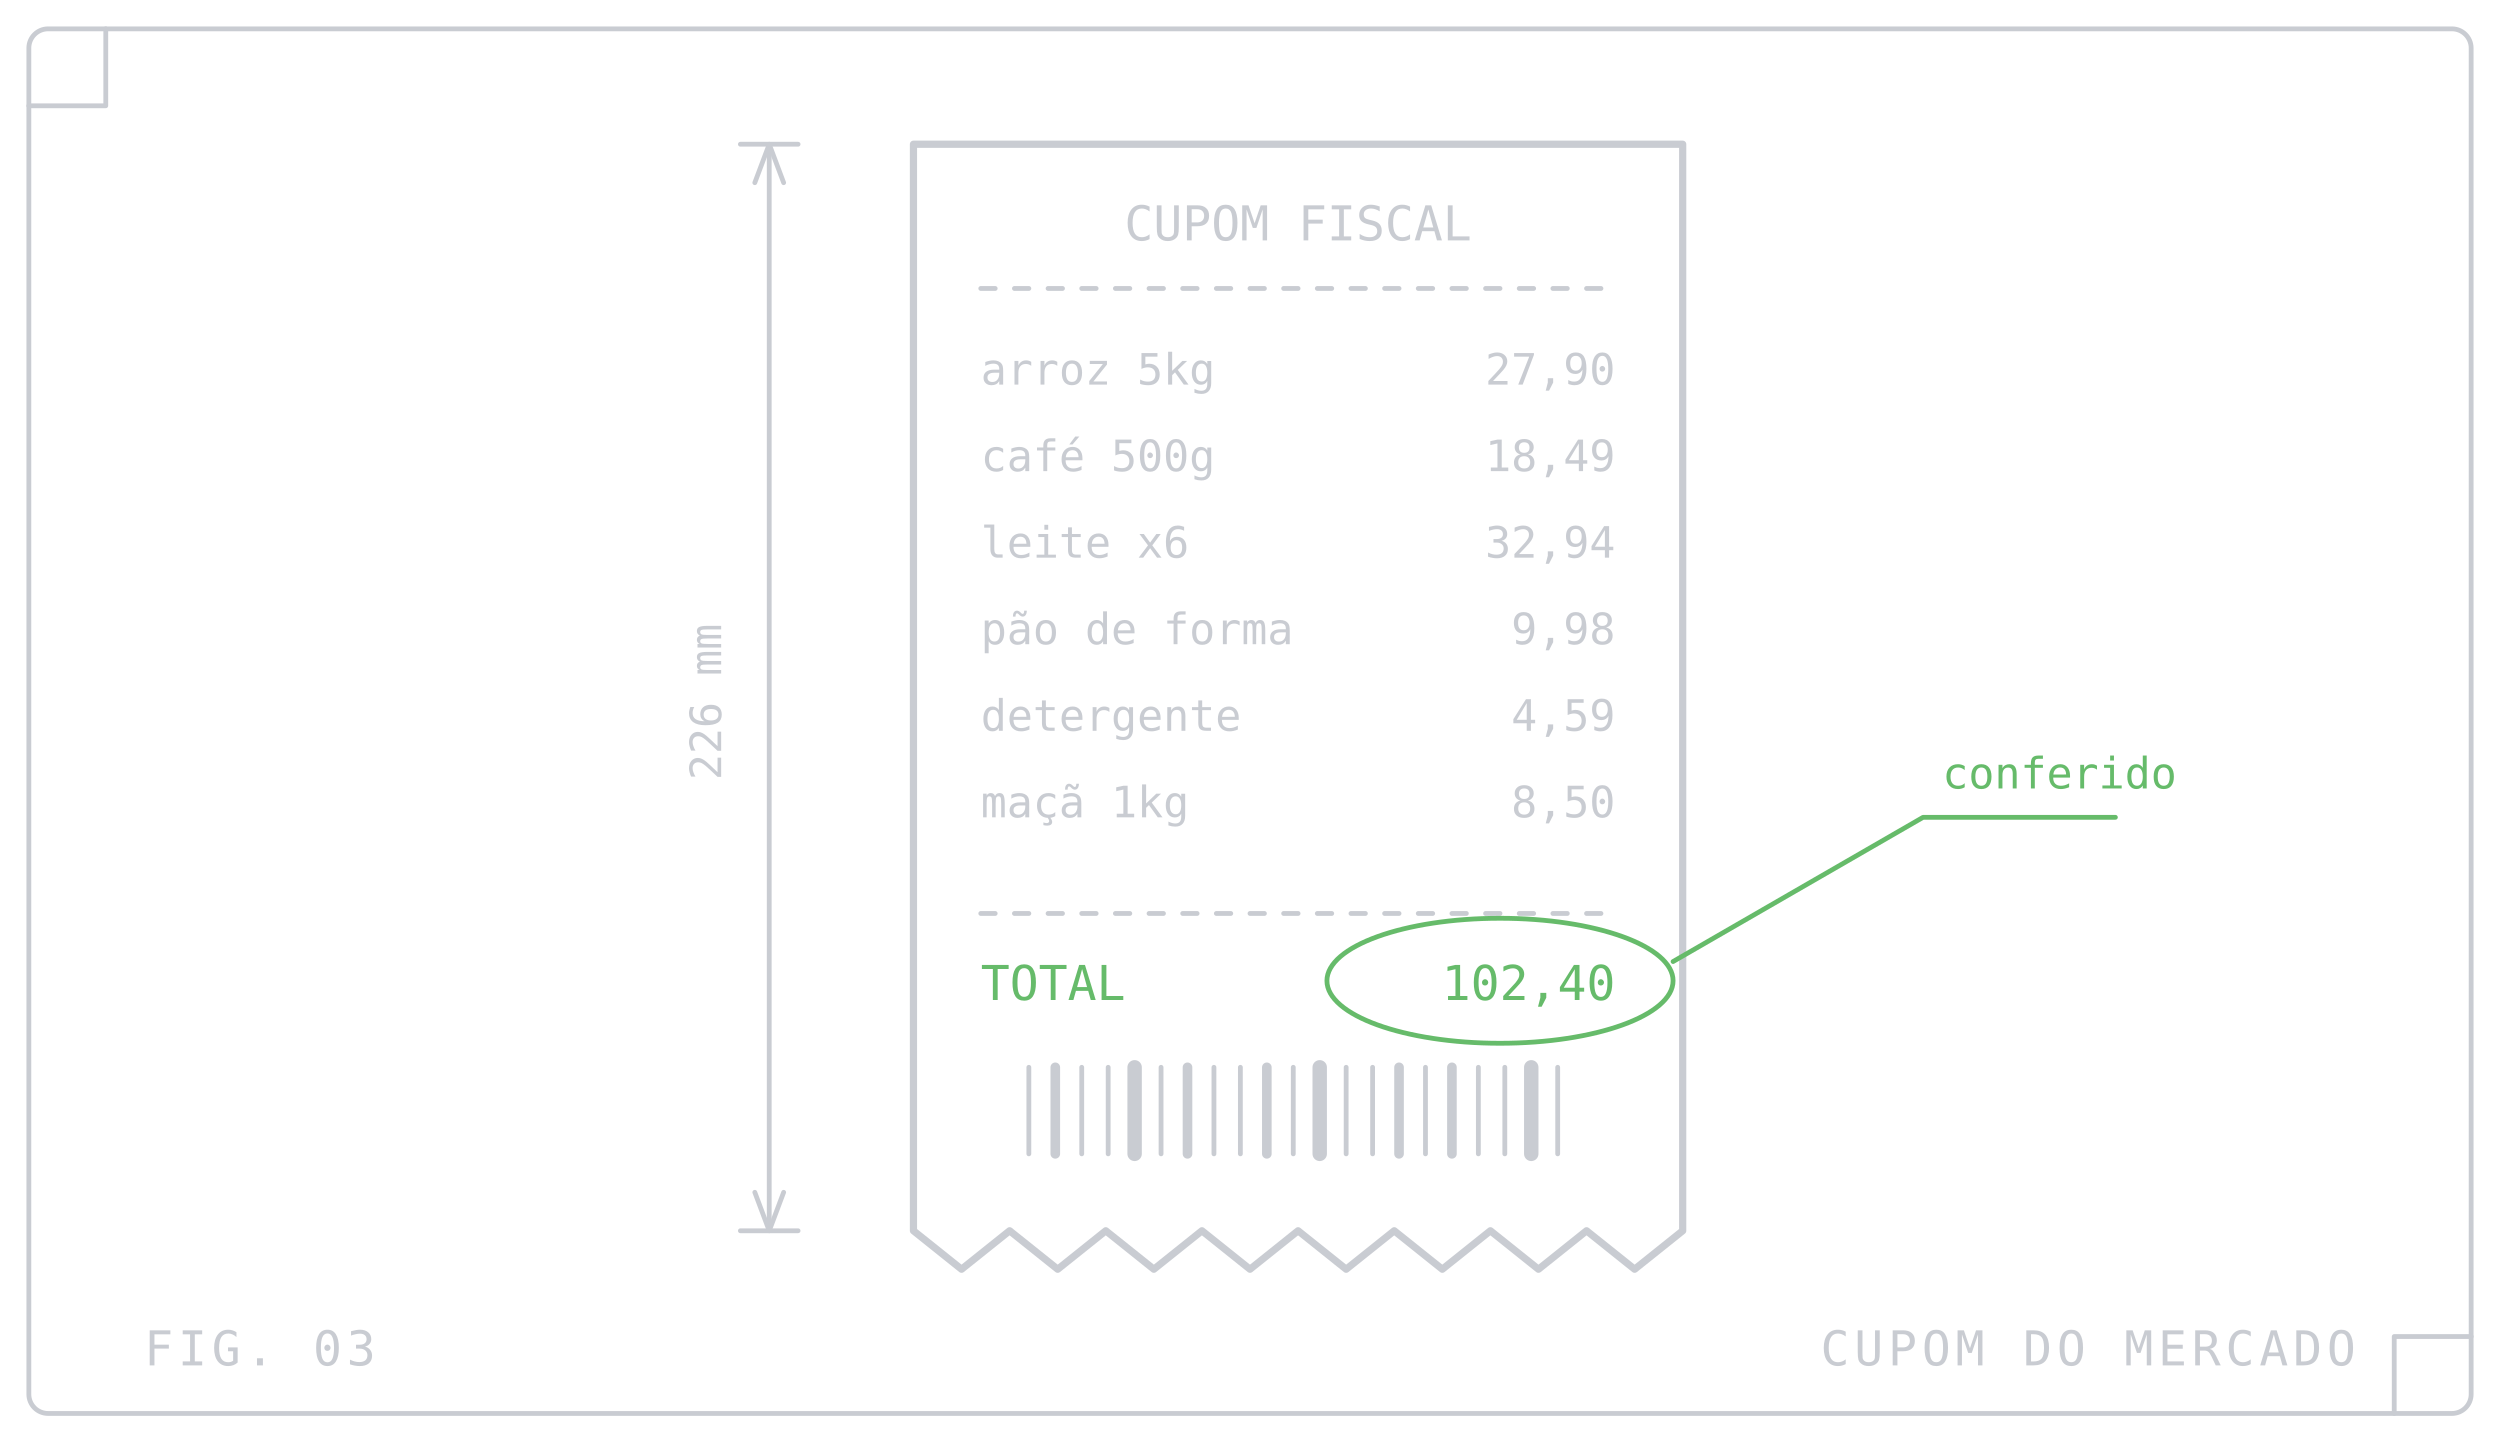
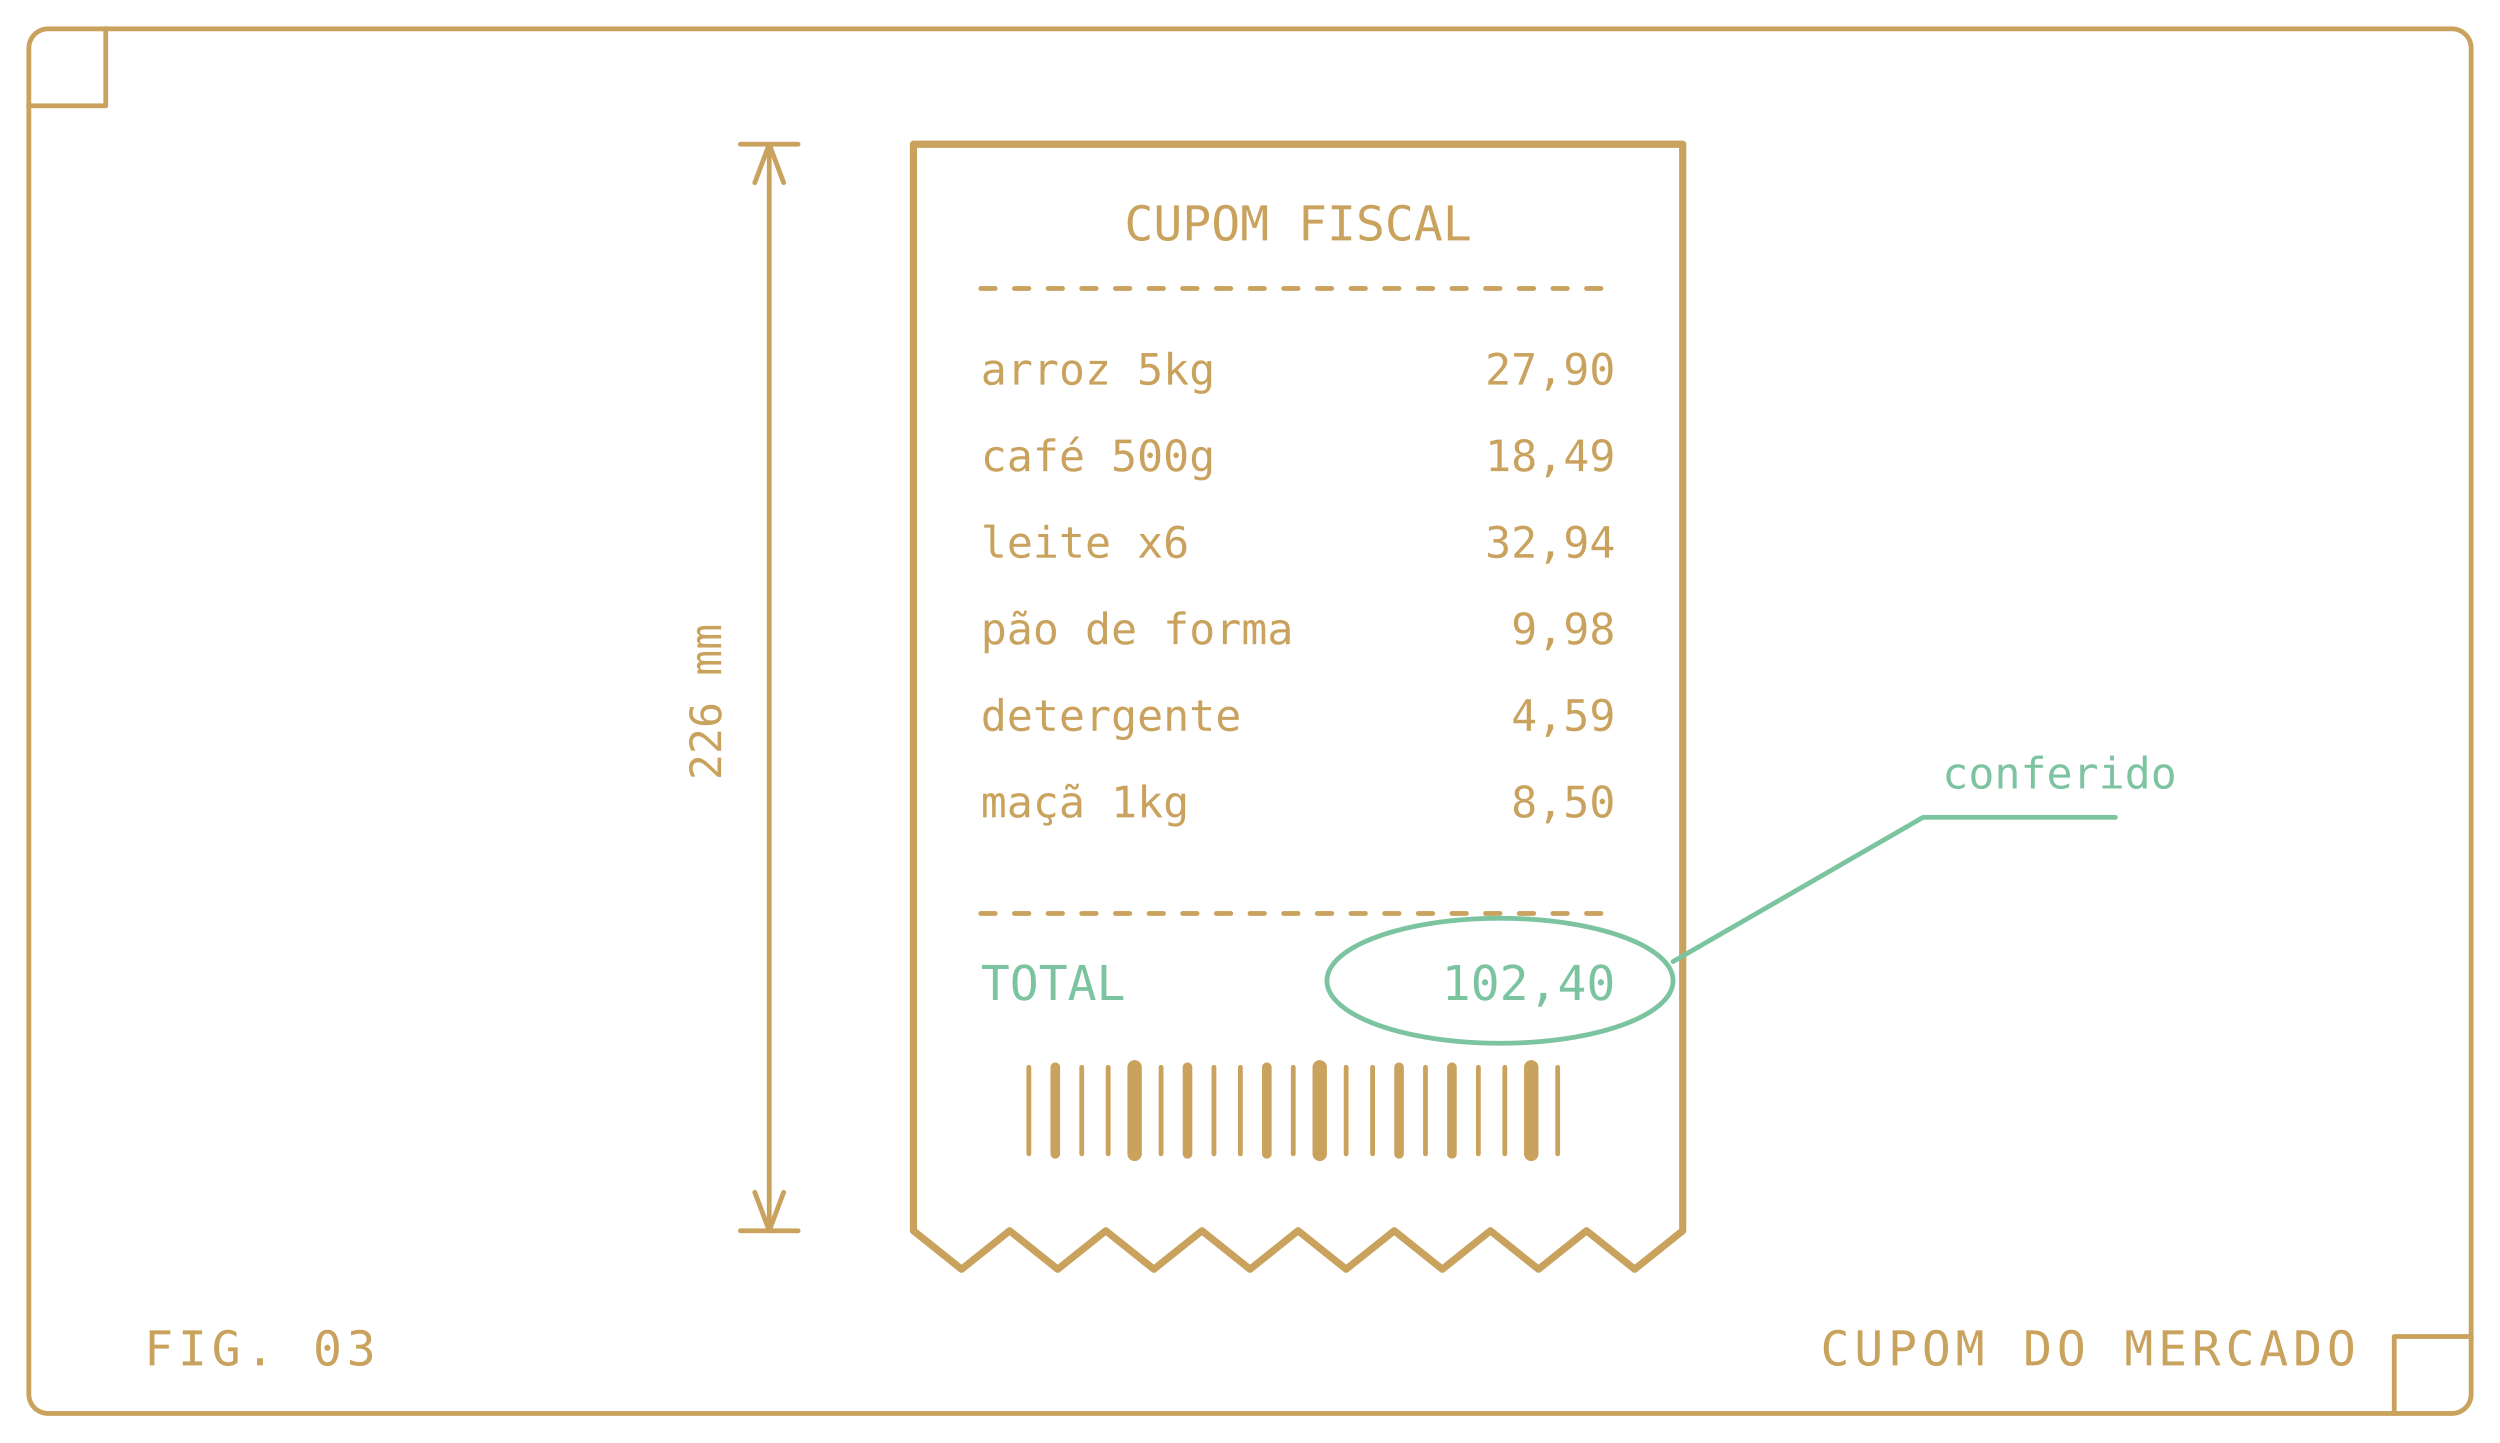
- <svg xmlns="http://www.w3.org/2000/svg" viewBox="0 0 520 300" fill="none" stroke="#c9ccd2" stroke-width="1.5" stroke-linecap="round" stroke-linejoin="round" font-family="Fira Code, monospace">
+ <svg xmlns="http://www.w3.org/2000/svg" viewBox="0 0 520 300" fill="none" stroke="#c9a25e" stroke-width="1.5" stroke-linecap="round" stroke-linejoin="round" font-family="Fira Code, monospace">
  <rect x="6" y="6" width="508" height="288" rx="4" stroke-width="1" />
  <path d="M6 22h16M22 6v16M514 278h-16M498 294v-16" stroke-width="1" />
  <path d="M190 30h160v226l-10 8l-10 -8l-10 8l-10 -8l-10 8l-10 -8l-10 8l-10 -8l-10 8l-10 -8l-10 8l-10 -8l-10 8l-10 -8l-10 8l-10 -8z" />
-   <text x="270" y="50" fill="#c9ccd2" stroke="none" font-size="10" text-anchor="middle">CUPOM FISCAL</text>
+   <text x="270" y="50" fill="#c9a25e" stroke="none" font-size="10" text-anchor="middle">CUPOM FISCAL</text>
  <path d="M204 60h132" stroke-dasharray="3 4" stroke-width="1" />
-   <text x="204" y="80" fill="#c9ccd2" stroke="none" font-size="9" text-anchor="start">arroz 5kg</text>
-   <text x="336" y="80" fill="#c9ccd2" stroke="none" font-size="9" text-anchor="end">27,90</text>
-   <text x="204" y="98" fill="#c9ccd2" stroke="none" font-size="9" text-anchor="start">café 500g</text>
-   <text x="336" y="98" fill="#c9ccd2" stroke="none" font-size="9" text-anchor="end">18,49</text>
-   <text x="204" y="116" fill="#c9ccd2" stroke="none" font-size="9" text-anchor="start">leite x6</text>
-   <text x="336" y="116" fill="#c9ccd2" stroke="none" font-size="9" text-anchor="end">32,94</text>
-   <text x="204" y="134" fill="#c9ccd2" stroke="none" font-size="9" text-anchor="start">pão de forma</text>
-   <text x="336" y="134" fill="#c9ccd2" stroke="none" font-size="9" text-anchor="end">9,98</text>
-   <text x="204" y="152" fill="#c9ccd2" stroke="none" font-size="9" text-anchor="start">detergente</text>
-   <text x="336" y="152" fill="#c9ccd2" stroke="none" font-size="9" text-anchor="end">4,59</text>
-   <text x="204" y="170" fill="#c9ccd2" stroke="none" font-size="9" text-anchor="start">maçã 1kg</text>
-   <text x="336" y="170" fill="#c9ccd2" stroke="none" font-size="9" text-anchor="end">8,50</text>
+   <text x="204" y="80" fill="#c9a25e" stroke="none" font-size="9" text-anchor="start">arroz 5kg</text>
+   <text x="336" y="80" fill="#c9a25e" stroke="none" font-size="9" text-anchor="end">27,90</text>
+   <text x="204" y="98" fill="#c9a25e" stroke="none" font-size="9" text-anchor="start">café 500g</text>
+   <text x="336" y="98" fill="#c9a25e" stroke="none" font-size="9" text-anchor="end">18,49</text>
+   <text x="204" y="116" fill="#c9a25e" stroke="none" font-size="9" text-anchor="start">leite x6</text>
+   <text x="336" y="116" fill="#c9a25e" stroke="none" font-size="9" text-anchor="end">32,94</text>
+   <text x="204" y="134" fill="#c9a25e" stroke="none" font-size="9" text-anchor="start">pão de forma</text>
+   <text x="336" y="134" fill="#c9a25e" stroke="none" font-size="9" text-anchor="end">9,98</text>
+   <text x="204" y="152" fill="#c9a25e" stroke="none" font-size="9" text-anchor="start">detergente</text>
+   <text x="336" y="152" fill="#c9a25e" stroke="none" font-size="9" text-anchor="end">4,59</text>
+   <text x="204" y="170" fill="#c9a25e" stroke="none" font-size="9" text-anchor="start">maçã 1kg</text>
+   <text x="336" y="170" fill="#c9a25e" stroke="none" font-size="9" text-anchor="end">8,50</text>
  <path d="M204 190h132" stroke-dasharray="3 4" stroke-width="1" />
-   <text x="204" y="208" fill="#66bb6a" stroke="none" font-size="10" text-anchor="start">TOTAL</text>
-   <text x="336" y="208" fill="#66bb6a" stroke="none" font-size="10" text-anchor="end">102,40</text>
+   <text x="204" y="208" fill="#7cc4a0" stroke="none" font-size="10" text-anchor="start">TOTAL</text>
+   <text x="336" y="208" fill="#7cc4a0" stroke="none" font-size="10" text-anchor="end">102,40</text>
  <path d="M214.0 222v18" stroke-width="1" />
  <path d="M219.5 222v18" stroke-width="2" />
  <path d="M225.0 222v18" stroke-width="1" />
  <path d="M230.5 222v18" stroke-width="1" />
  <path d="M236.0 222v18" stroke-width="3" />
  <path d="M241.5 222v18" stroke-width="1" />
  <path d="M247.0 222v18" stroke-width="2" />
  <path d="M252.5 222v18" stroke-width="1" />
  <path d="M258.0 222v18" stroke-width="1" />
  <path d="M263.5 222v18" stroke-width="2" />
  <path d="M269.0 222v18" stroke-width="1" />
  <path d="M274.5 222v18" stroke-width="3" />
  <path d="M280.0 222v18" stroke-width="1" />
  <path d="M285.5 222v18" stroke-width="1" />
  <path d="M291.0 222v18" stroke-width="2" />
  <path d="M296.5 222v18" stroke-width="1" />
  <path d="M302.0 222v18" stroke-width="2" />
  <path d="M307.5 222v18" stroke-width="1" />
  <path d="M313.0 222v18" stroke-width="1" />
  <path d="M318.5 222v18" stroke-width="3" />
  <path d="M324.0 222v18" stroke-width="1" />
-   <ellipse cx="312" cy="204" rx="36" ry="13" stroke="#66bb6a" stroke-width="1" />
-   <path d="M348 200l52 -30h40" stroke="#66bb6a" stroke-width="1" />
-   <text x="404" y="164" fill="#66bb6a" stroke="none" font-size="9" text-anchor="start">conferido</text>
+   <ellipse cx="312" cy="204" rx="36" ry="13" stroke="#7cc4a0" stroke-width="1" />
+   <path d="M348 200l52 -30h40" stroke="#7cc4a0" stroke-width="1" />
+   <text x="404" y="164" fill="#7cc4a0" stroke="none" font-size="9" text-anchor="start">conferido</text>
  <path d="M160 30v226M154 30h12M154 256h12" stroke-width="1" />
  <path d="M160 30l-3 8M160 30l3 8M160 256l-3 -8M160 256l3 -8" stroke-width="1" />
-   <text x="150" y="146" fill="#c9ccd2" stroke="none" font-size="9" text-anchor="middle" transform="rotate(-90 150 146)">226 mm</text>
-   <g fill="#c9ccd2" stroke="none" font-size="10" letter-spacing="1">
+   <text x="150" y="146" fill="#c9a25e" stroke="none" font-size="9" text-anchor="middle" transform="rotate(-90 150 146)">226 mm</text>
+   <g fill="#c9a25e" stroke="none" font-size="10" letter-spacing="1">
    <text x="30" y="284">FIG. 03</text>
    <text x="490" y="284" text-anchor="end">CUPOM DO MERCADO</text>
  </g>
</svg>
